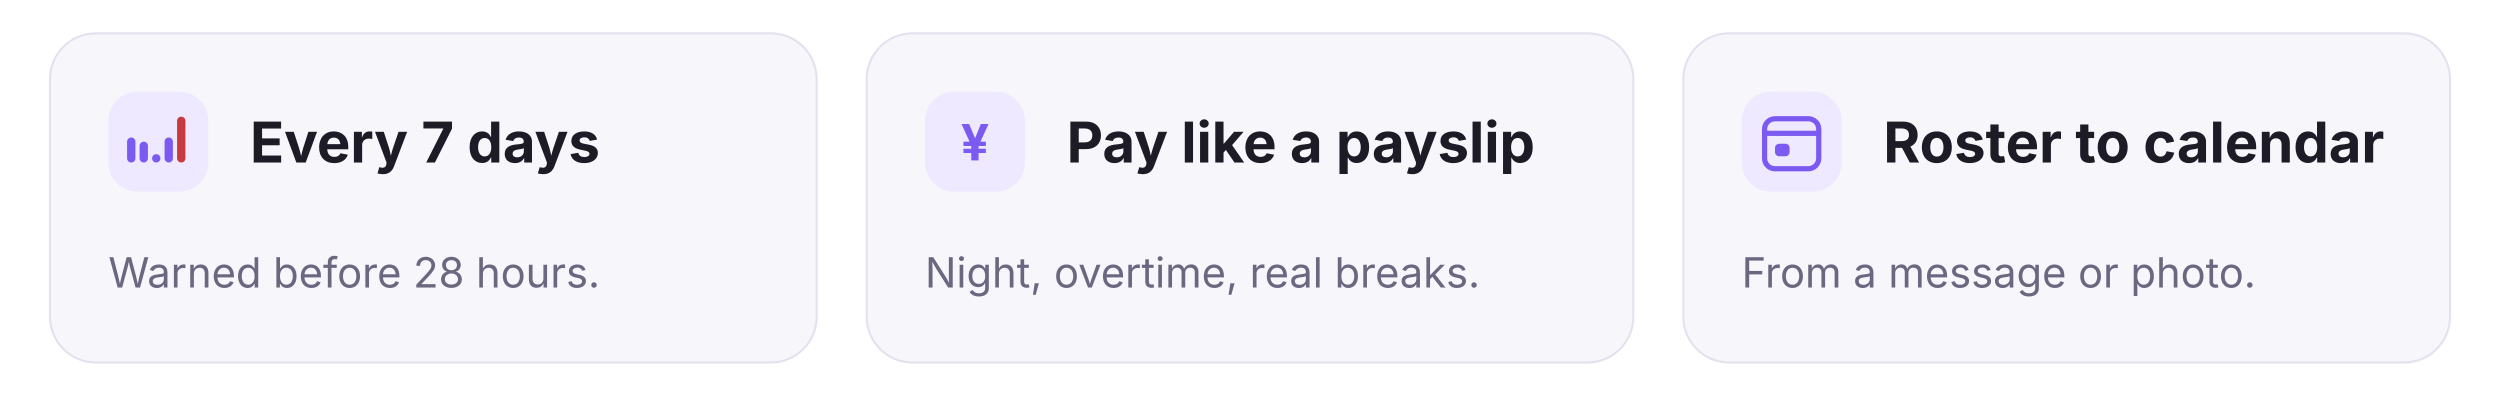
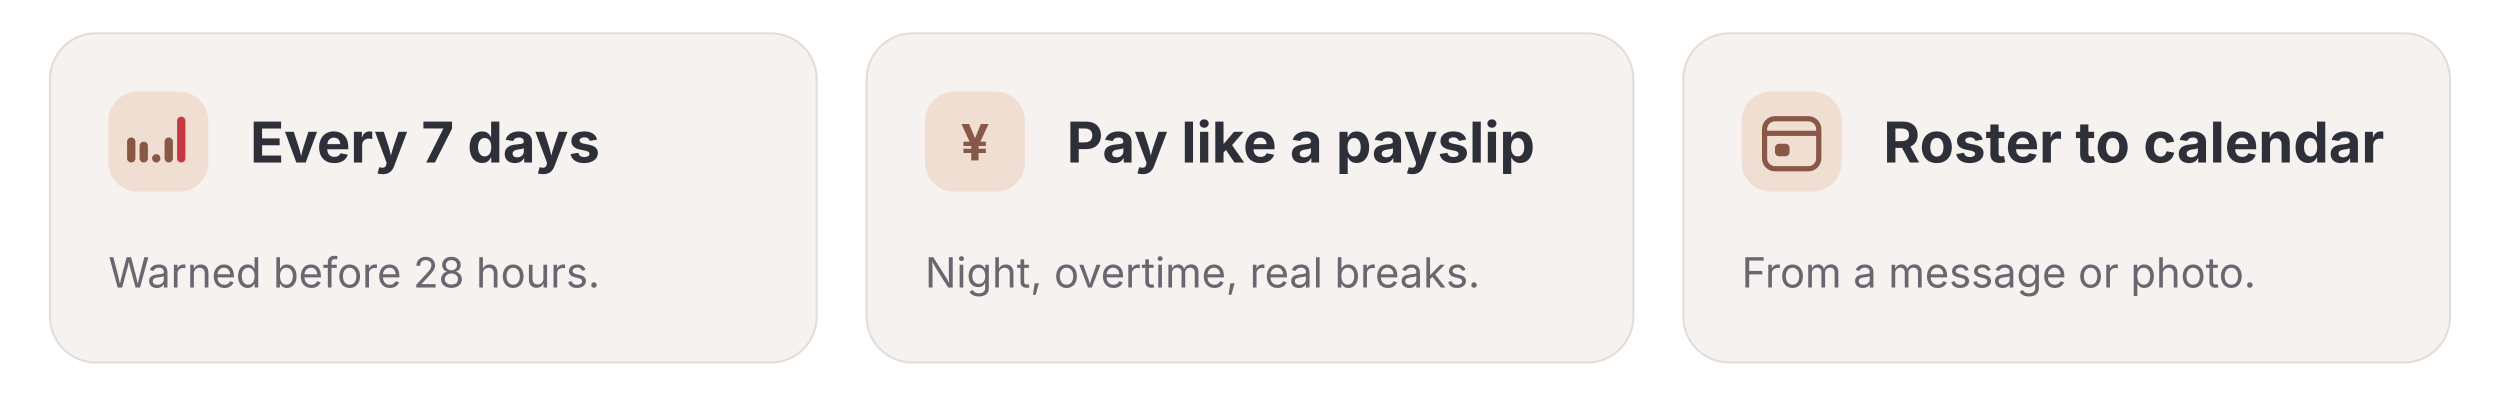
<svg xmlns="http://www.w3.org/2000/svg" width="1200" height="190" viewBox="0 0 1200 190" role="img" aria-labelledby="t d">
  <g font-family="-apple-system, BlinkMacSystemFont, 'Segoe UI', 'PingFang SC', 'Hiragino Sans', sans-serif">
-     <rect x="24" y="16" width="368" height="158" rx="22" fill="#F7F6FB" stroke="#E4E1EE" />
-     <rect x="52" y="44" width="48" height="48" rx="14" fill="#EEE9FF" />
-     <rect x="61" y="66" width="4" height="12" rx="2" fill="#7A5AF0" />
-     <rect x="67" y="68" width="4" height="10" rx="2" fill="#7A5AF0" />
-     <rect x="73" y="74" width="4" height="4" rx="2" fill="#7A5AF0" />
-     <rect x="79" y="66" width="4" height="12" rx="2" fill="#7A5AF0" />
-     <rect x="85" y="56" width="4" height="22" rx="2" fill="#C93A40" />
-     <text x="120" y="78" font-size="27" font-weight="700" fill="#1D1B26">Every 7 days</text>
-     <text x="52" y="138" font-size="20" fill="#6B6780">Warned before 28 hours.</text>
-     <rect x="416" y="16" width="368" height="158" rx="22" fill="#F7F6FB" stroke="#E4E1EE" />
-     <rect x="444" y="44" width="48" height="48" rx="14" fill="#EEE9FF" />
-     <text x="468" y="77" font-size="24" font-weight="700" text-anchor="middle" fill="#7A5AF0" font-family="-apple-system, BlinkMacSystemFont, 'Segoe UI', 'PingFang SC', 'Hiragino Sans', sans-serif">¥</text>
-     <text x="512" y="78" font-size="27" font-weight="700" fill="#1D1B26">Pay like a payslip</text>
-     <text x="444" y="138" font-size="20" fill="#6B6780">Night, overtime, real breaks.</text>
-     <rect x="808" y="16" width="368" height="158" rx="22" fill="#F7F6FB" stroke="#E4E1EE" />
-     <rect x="836" y="44" width="48" height="48" rx="14" fill="#EEE9FF" />
-     <rect x="847" y="57" width="26" height="24" rx="5" fill="none" stroke="#7A5AF0" stroke-width="2.5" />
-     <path d="M847 64 H873" stroke="#7A5AF0" stroke-width="2.5" />
-     <rect x="852" y="69" width="7" height="6" rx="2" fill="#7A5AF0" />
-     <text x="904" y="78" font-size="27" font-weight="700" fill="#1D1B26">Roster to calendar</text>
-     <text x="836" y="138" font-size="20" fill="#6B6780">From a message or photo.</text>
+     <rect x="24" y="16" width="368" height="158" rx="22" fill="#F5F2EF" stroke="#E3DDD8" />
+     <rect x="52" y="44" width="48" height="48" rx="14" fill="#F1DED3" />
+     <rect x="61" y="66" width="4" height="12" rx="2" fill="#885847" />
+     <rect x="67" y="68" width="4" height="10" rx="2" fill="#885847" />
+     <rect x="73" y="74" width="4" height="4" rx="2" fill="#885847" />
+     <rect x="79" y="66" width="4" height="12" rx="2" fill="#885847" />
+     <rect x="85" y="56" width="4" height="22" rx="2" fill="#C43A40" />
+     <text x="120" y="78" font-size="27" font-weight="700" fill="#2E3039">Every 7 days</text>
+     <text x="52" y="138" font-size="20" fill="#6A6670">Warned before 28 hours.</text>
+     <rect x="416" y="16" width="368" height="158" rx="22" fill="#F5F2EF" stroke="#E3DDD8" />
+     <rect x="444" y="44" width="48" height="48" rx="14" fill="#F1DED3" />
+     <text x="468" y="77" font-size="24" font-weight="700" text-anchor="middle" fill="#885847" font-family="-apple-system, BlinkMacSystemFont, 'Segoe UI', 'PingFang SC', 'Hiragino Sans', sans-serif">¥</text>
+     <text x="512" y="78" font-size="27" font-weight="700" fill="#2E3039">Pay like a payslip</text>
+     <text x="444" y="138" font-size="20" fill="#6A6670">Night, overtime, real breaks.</text>
+     <rect x="808" y="16" width="368" height="158" rx="22" fill="#F5F2EF" stroke="#E3DDD8" />
+     <rect x="836" y="44" width="48" height="48" rx="14" fill="#F1DED3" />
+     <rect x="847" y="57" width="26" height="24" rx="5" fill="none" stroke="#885847" stroke-width="2.5" />
+     <path d="M847 64 H873" stroke="#885847" stroke-width="2.5" />
+     <rect x="852" y="69" width="7" height="6" rx="2" fill="#885847" />
+     <text x="904" y="78" font-size="27" font-weight="700" fill="#2E3039">Roster to calendar</text>
+     <text x="836" y="138" font-size="20" fill="#6A6670">From a message or photo.</text>
  </g>
</svg>
